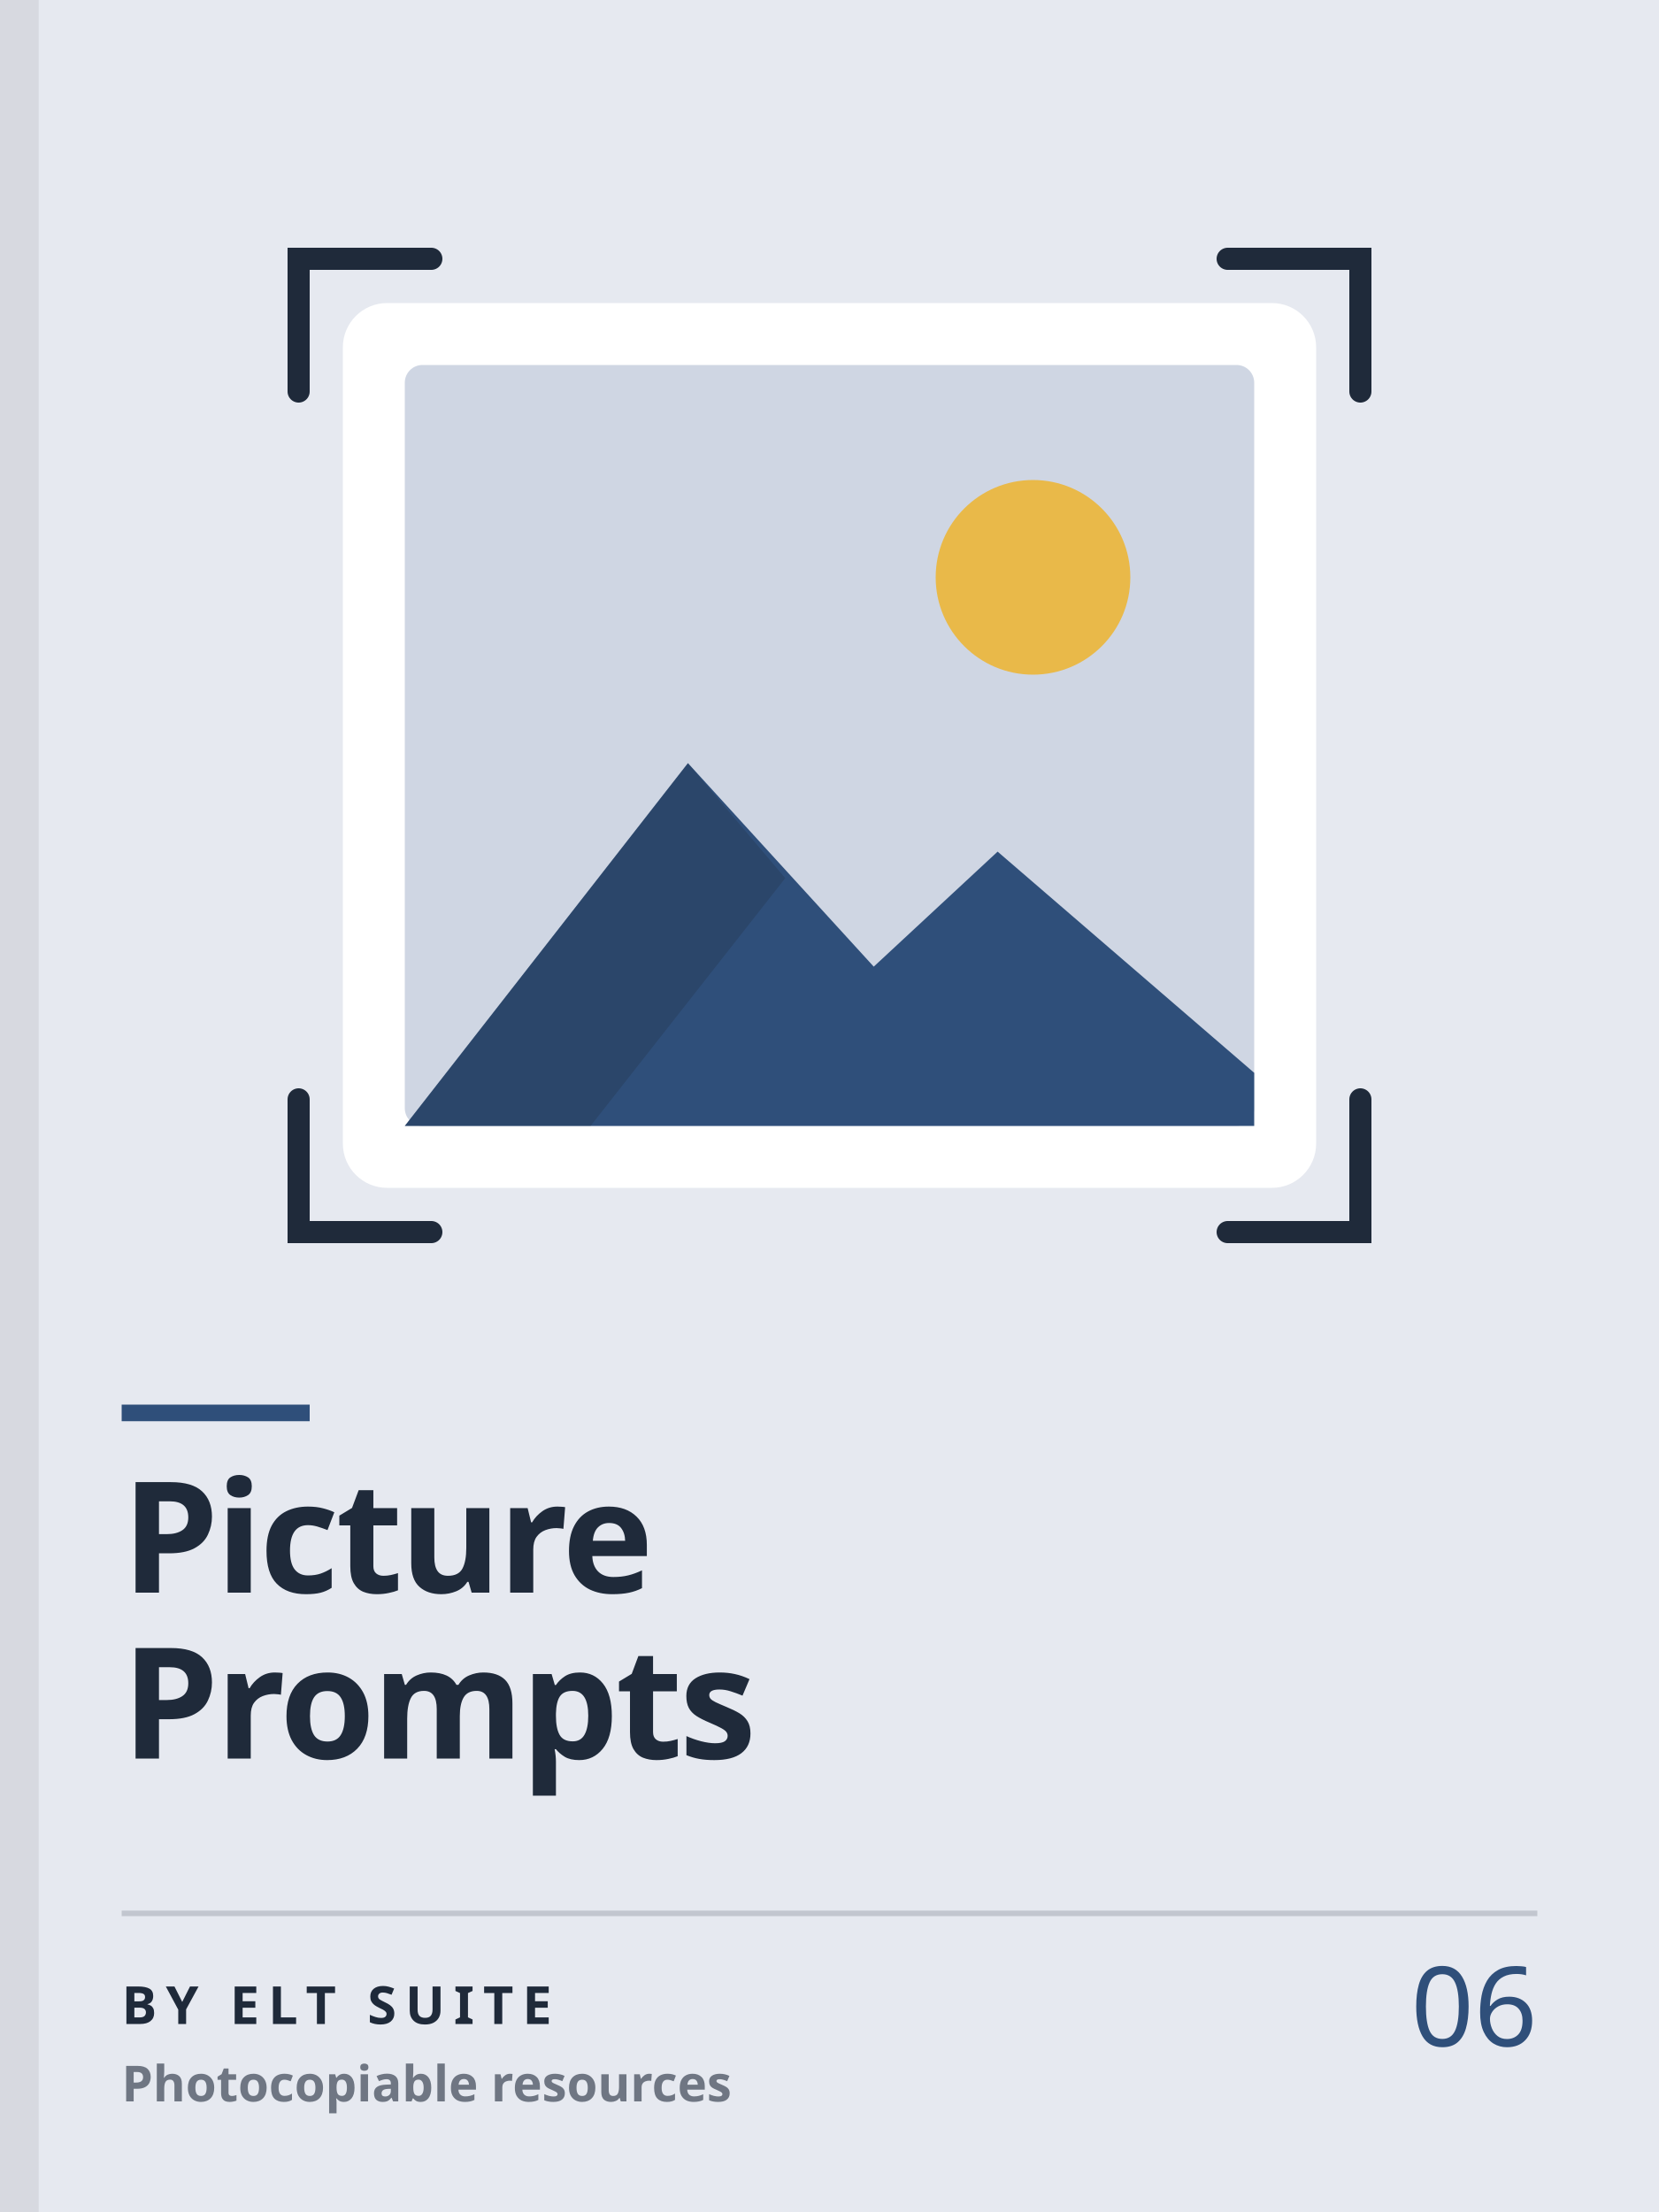
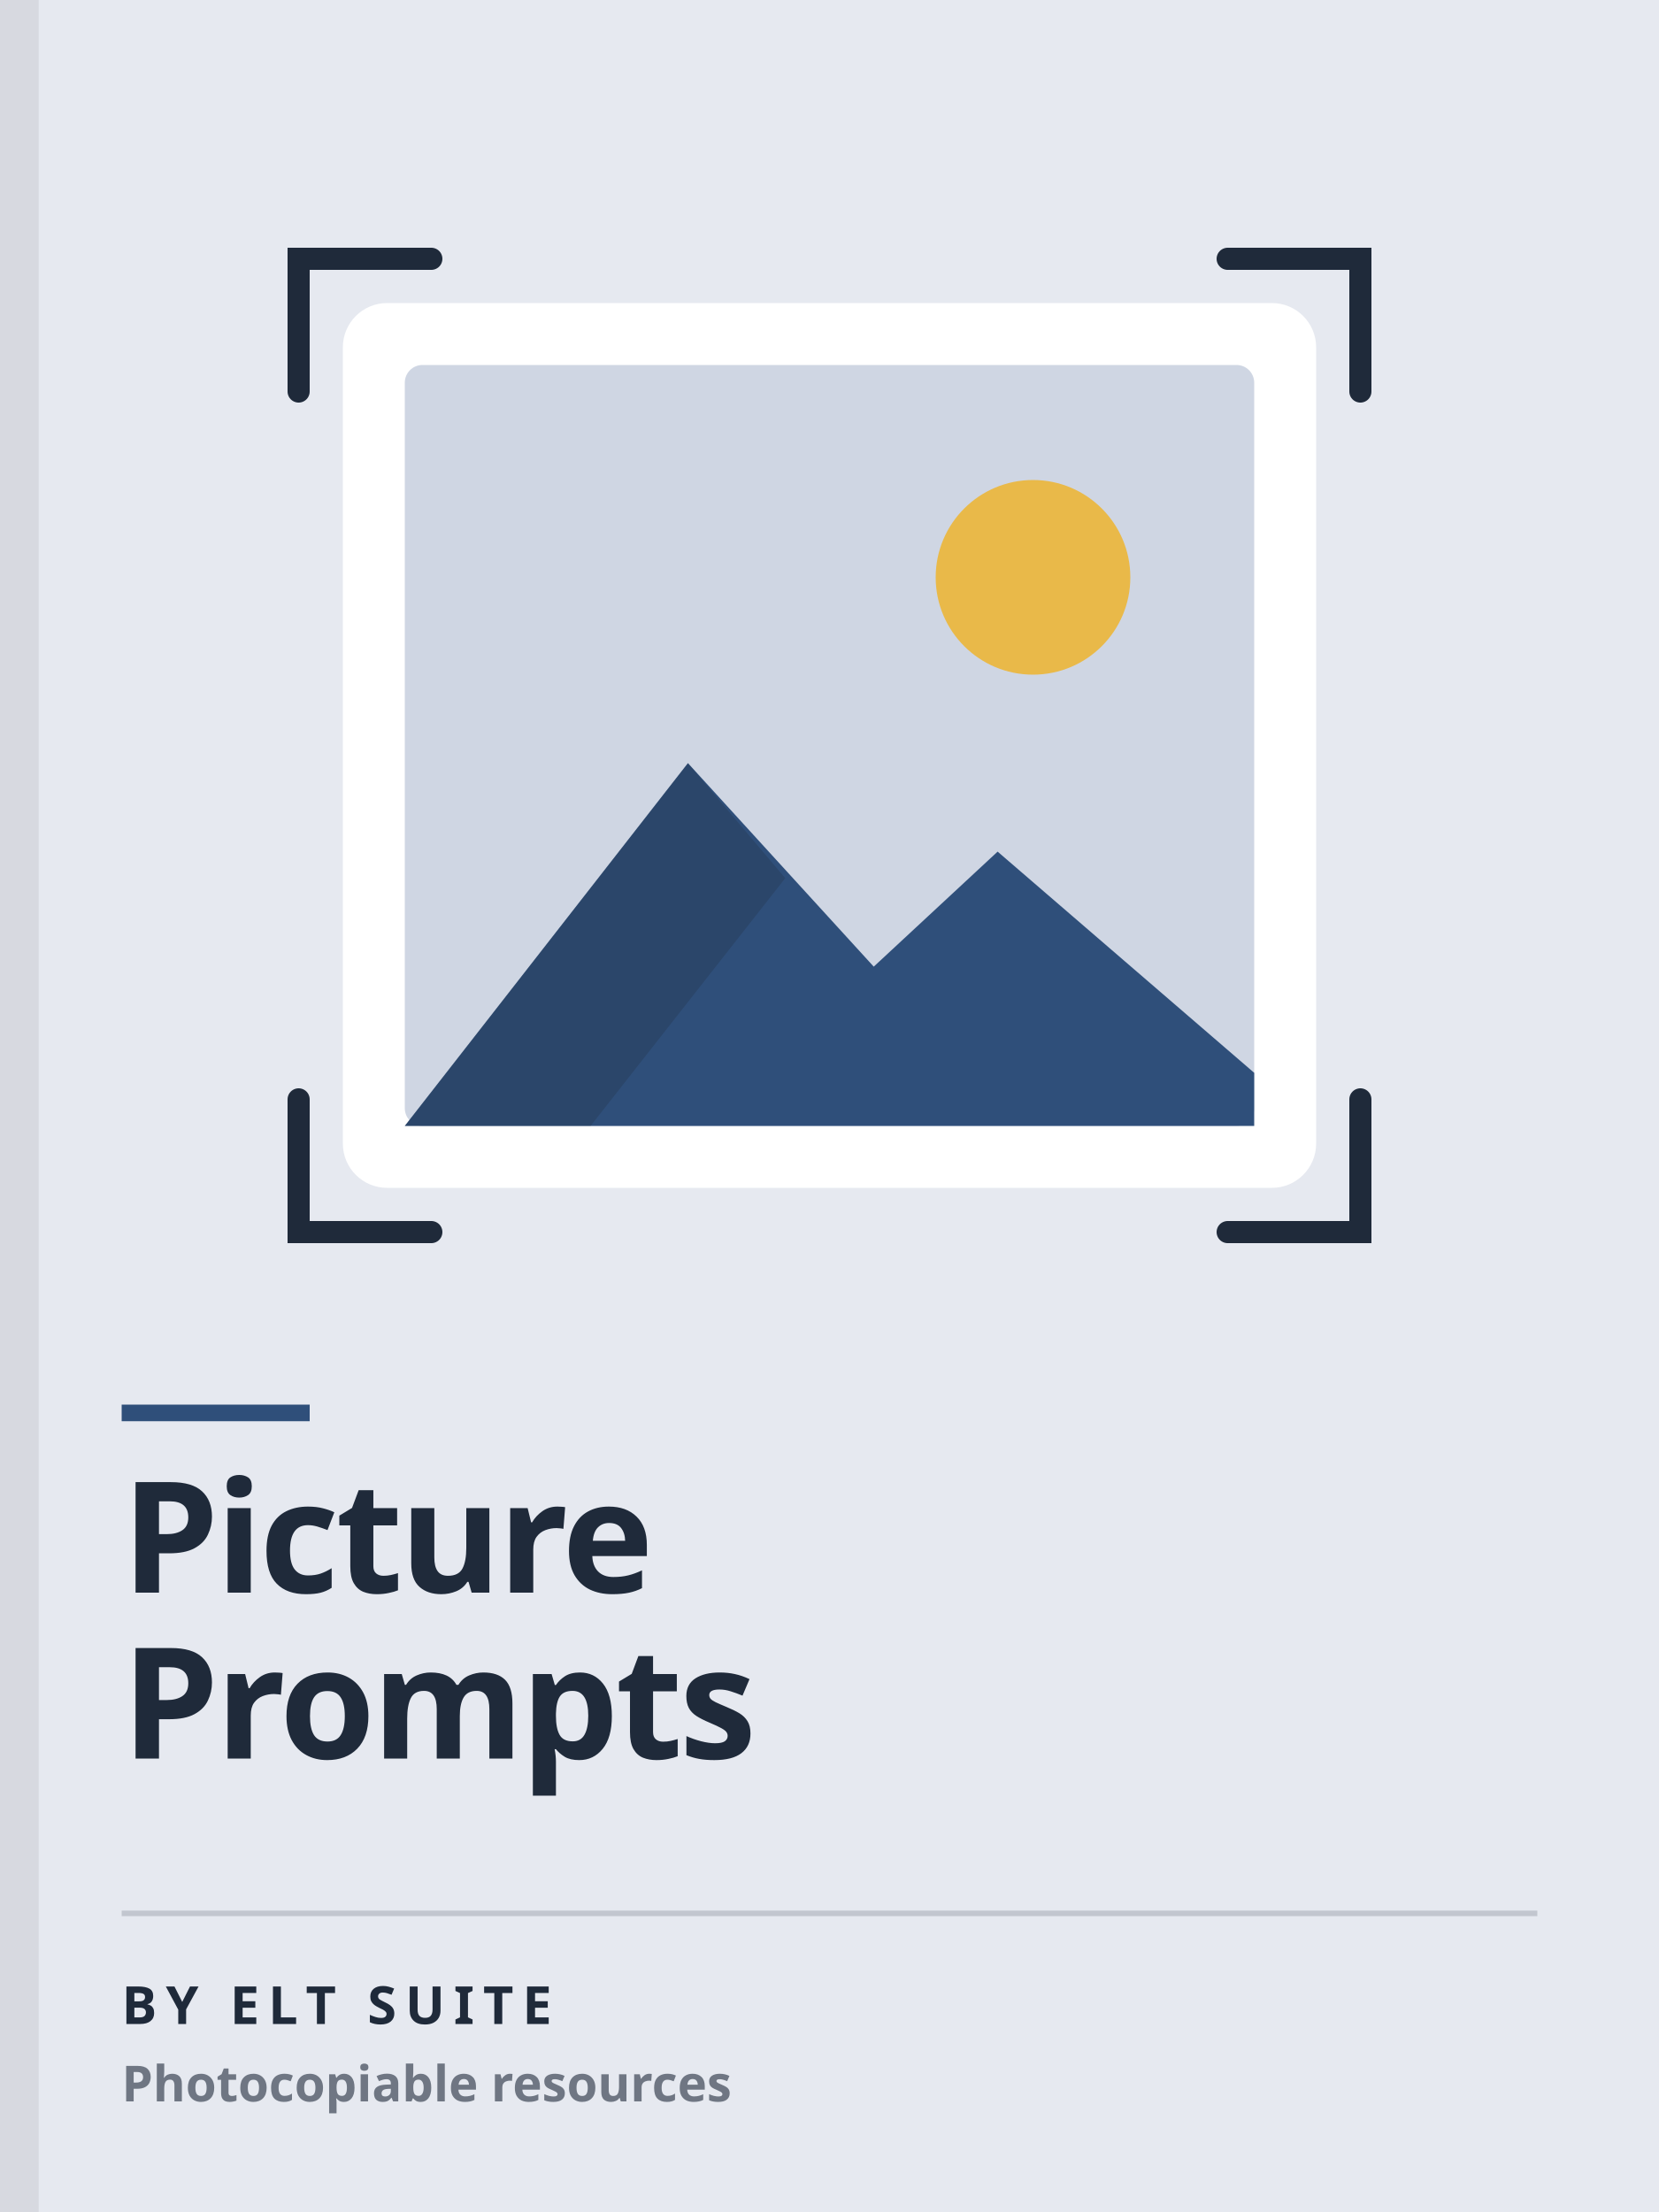
<svg xmlns="http://www.w3.org/2000/svg" class="rh-coverart" viewBox="0 0 300 400" role="img" aria-label="Picture Prompts cover">
  <rect width="300" height="400" fill="#e6e9f0" />
  <g transform="translate(30 10) scale(.8)">
    <rect x="40" y="56" width="220" height="200" rx="10" fill="#fff" />
    <rect x="54" y="70" width="192" height="172" rx="4" fill="#cfd6e3" />
    <circle cx="196" cy="118" r="22" fill="#e9b949" />
    <path d="M54 242 L118 160 L160 206 L188 180 L246 230 V242 Z" fill="#2f4f7a" />
    <path d="M54 242 L118 160 L140 186 L96 242Z" fill="#1f2a3a" opacity=".25" />
    <g stroke="#1f2a3a" stroke-width="5" stroke-linecap="round" fill="none">
      <path d="M30 76V46h30M270 76V46h-30M30 236v30h30M270 236v30h-30" />
    </g>
  </g>
  <rect x="0" y="254" width="300" height="146" fill="#e6e9f0" />
  <rect x="22" y="254" width="34" height="3" fill="#2f4f7a" />
  <text x="22" y="288" font-family="Fraunces" font-weight="600" font-size="28" letter-spacing="-.6" fill="#1f2a3a">Picture<tspan x="22" dy="30">Prompts</tspan>
  </text>
  <path d="M22 346h256" stroke="#1f2a3a" stroke-opacity=".18" stroke-width="1" />
  <text x="22" y="366" font-family="Karla" font-weight="800" font-size="9.5" letter-spacing="1.6" fill="#1f2a3a">BY ELT SUITE</text>
  <text x="22" y="380" font-family="Karla" font-weight="600" font-size="9" fill="#1f2a3a" opacity=".6">Photocopiable resources</text>
-   <text x="278" y="370" text-anchor="end" font-family="Fraunces" font-weight="500" font-size="20" fill="#2f4f7a">06</text>
  <rect x="0" y="0" width="7" height="400" fill="#000" opacity=".07" />
</svg>
